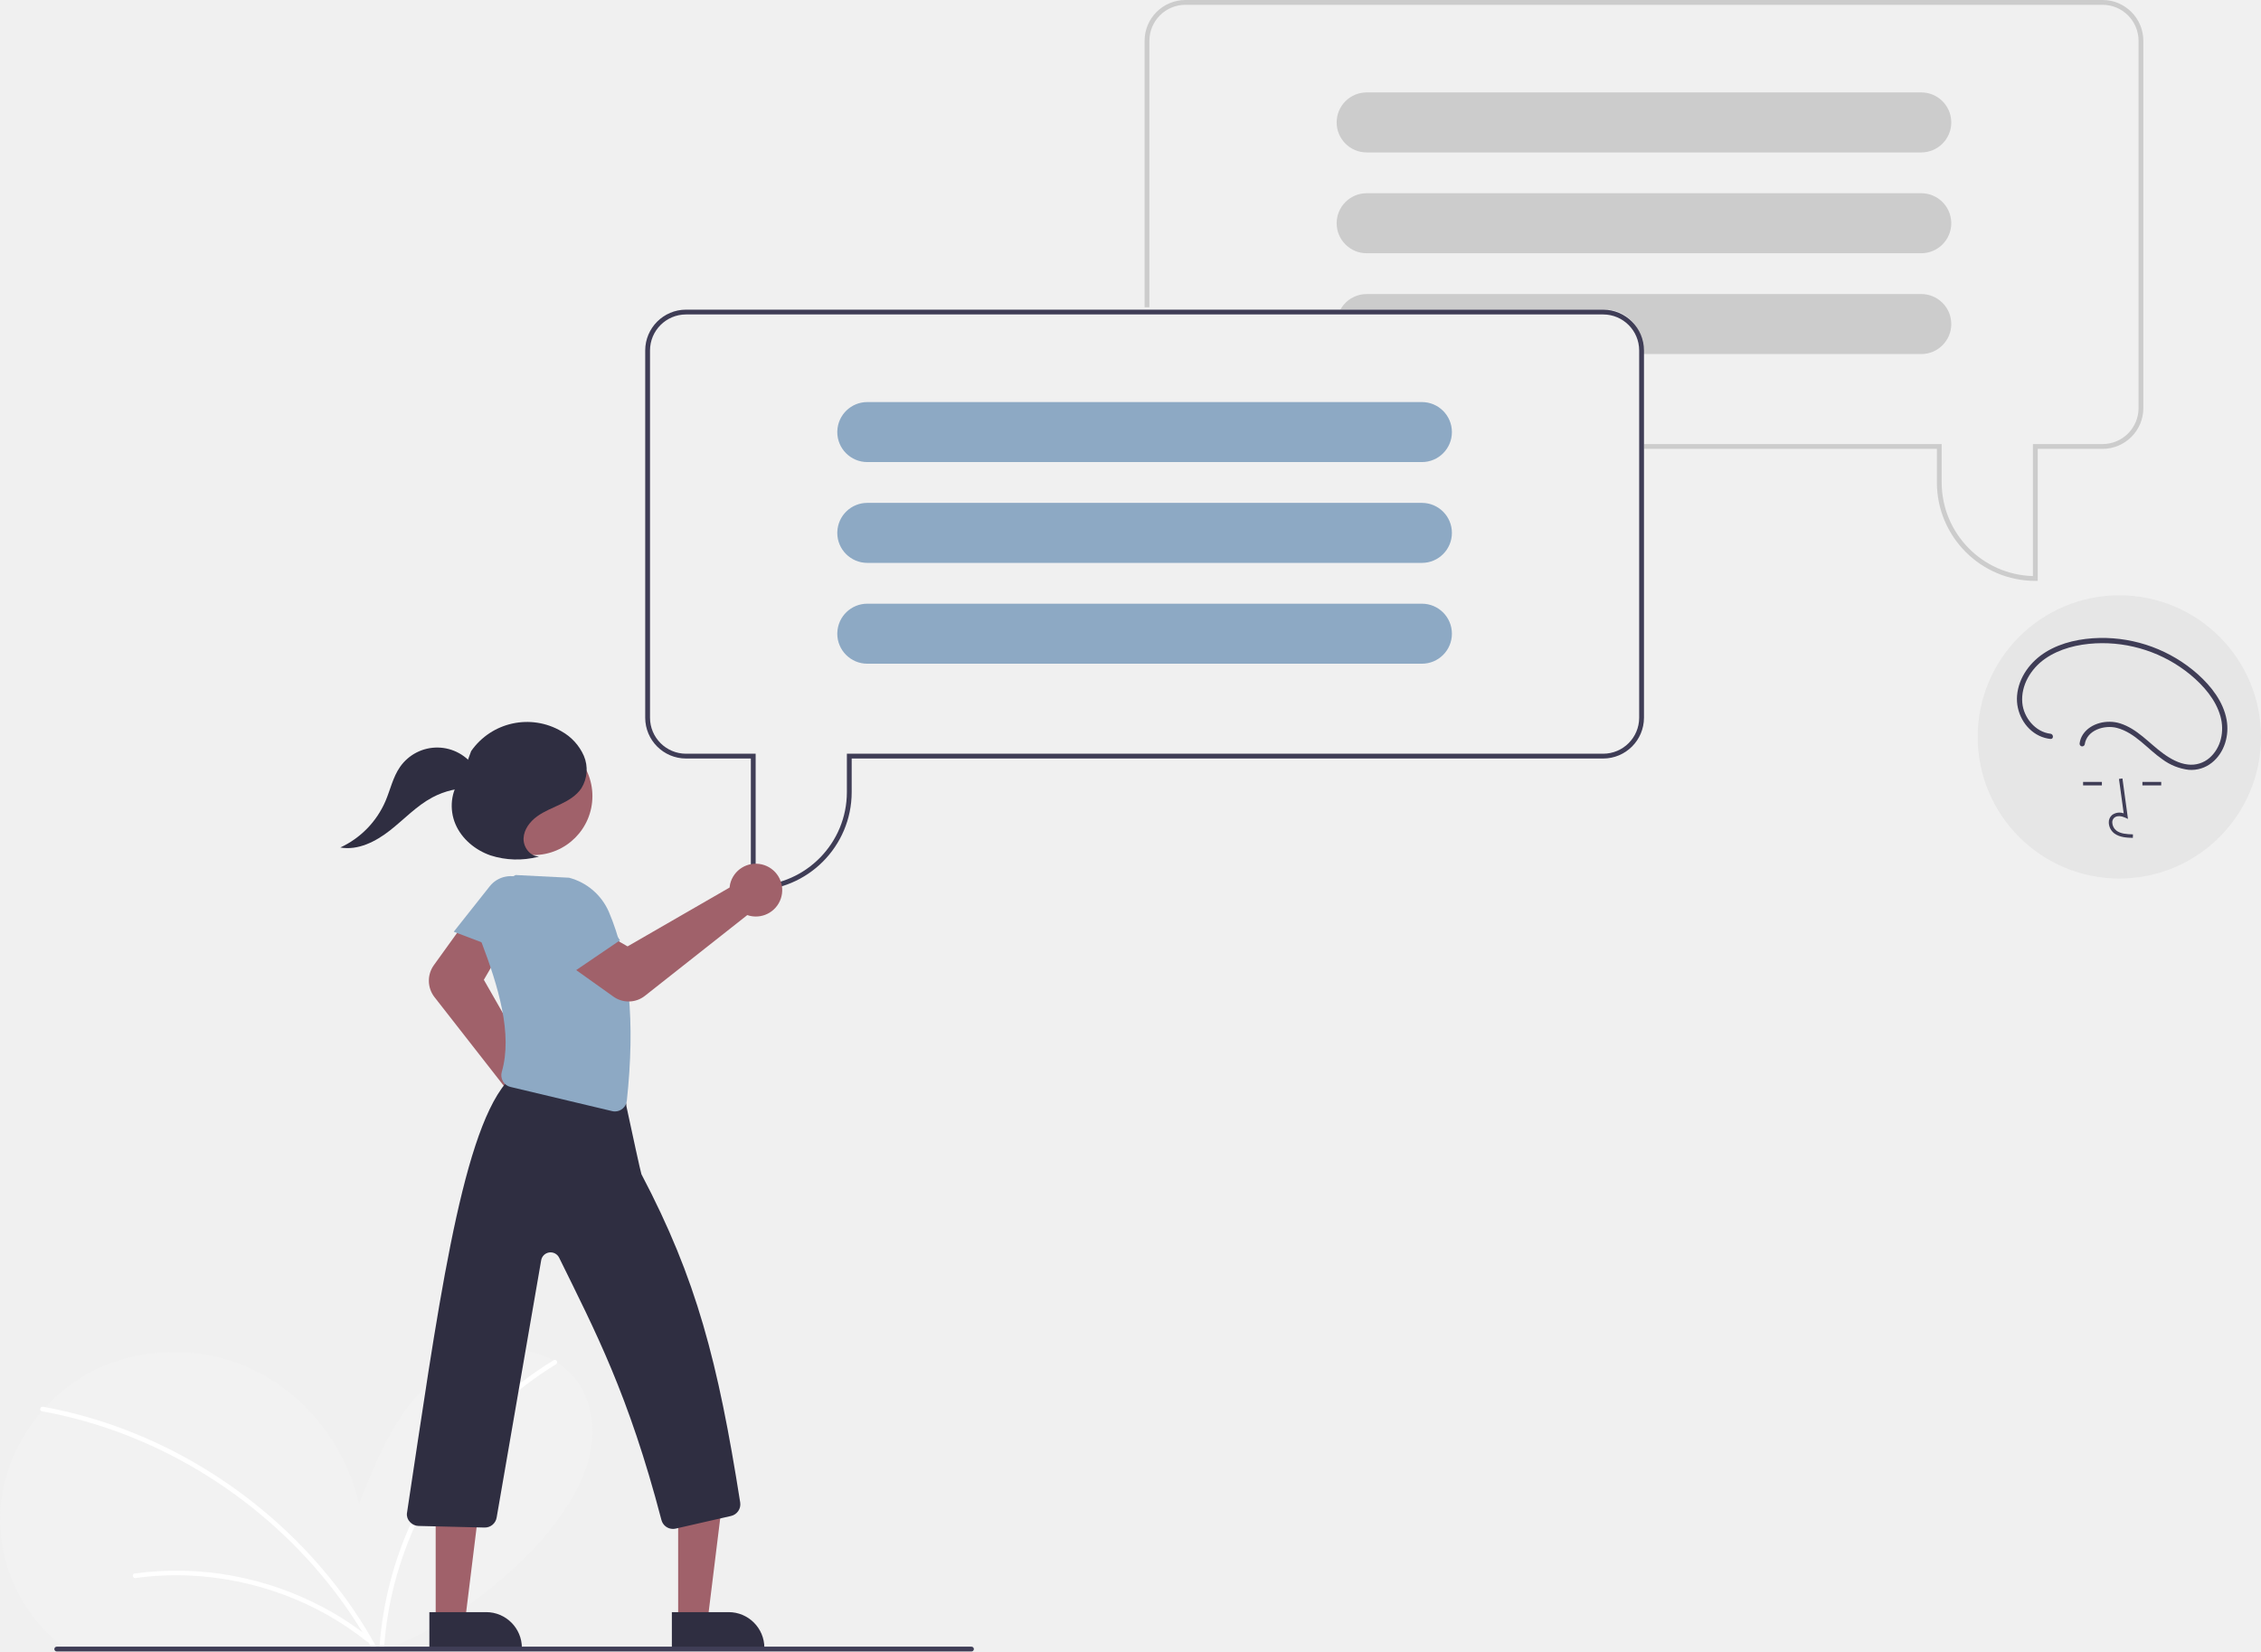
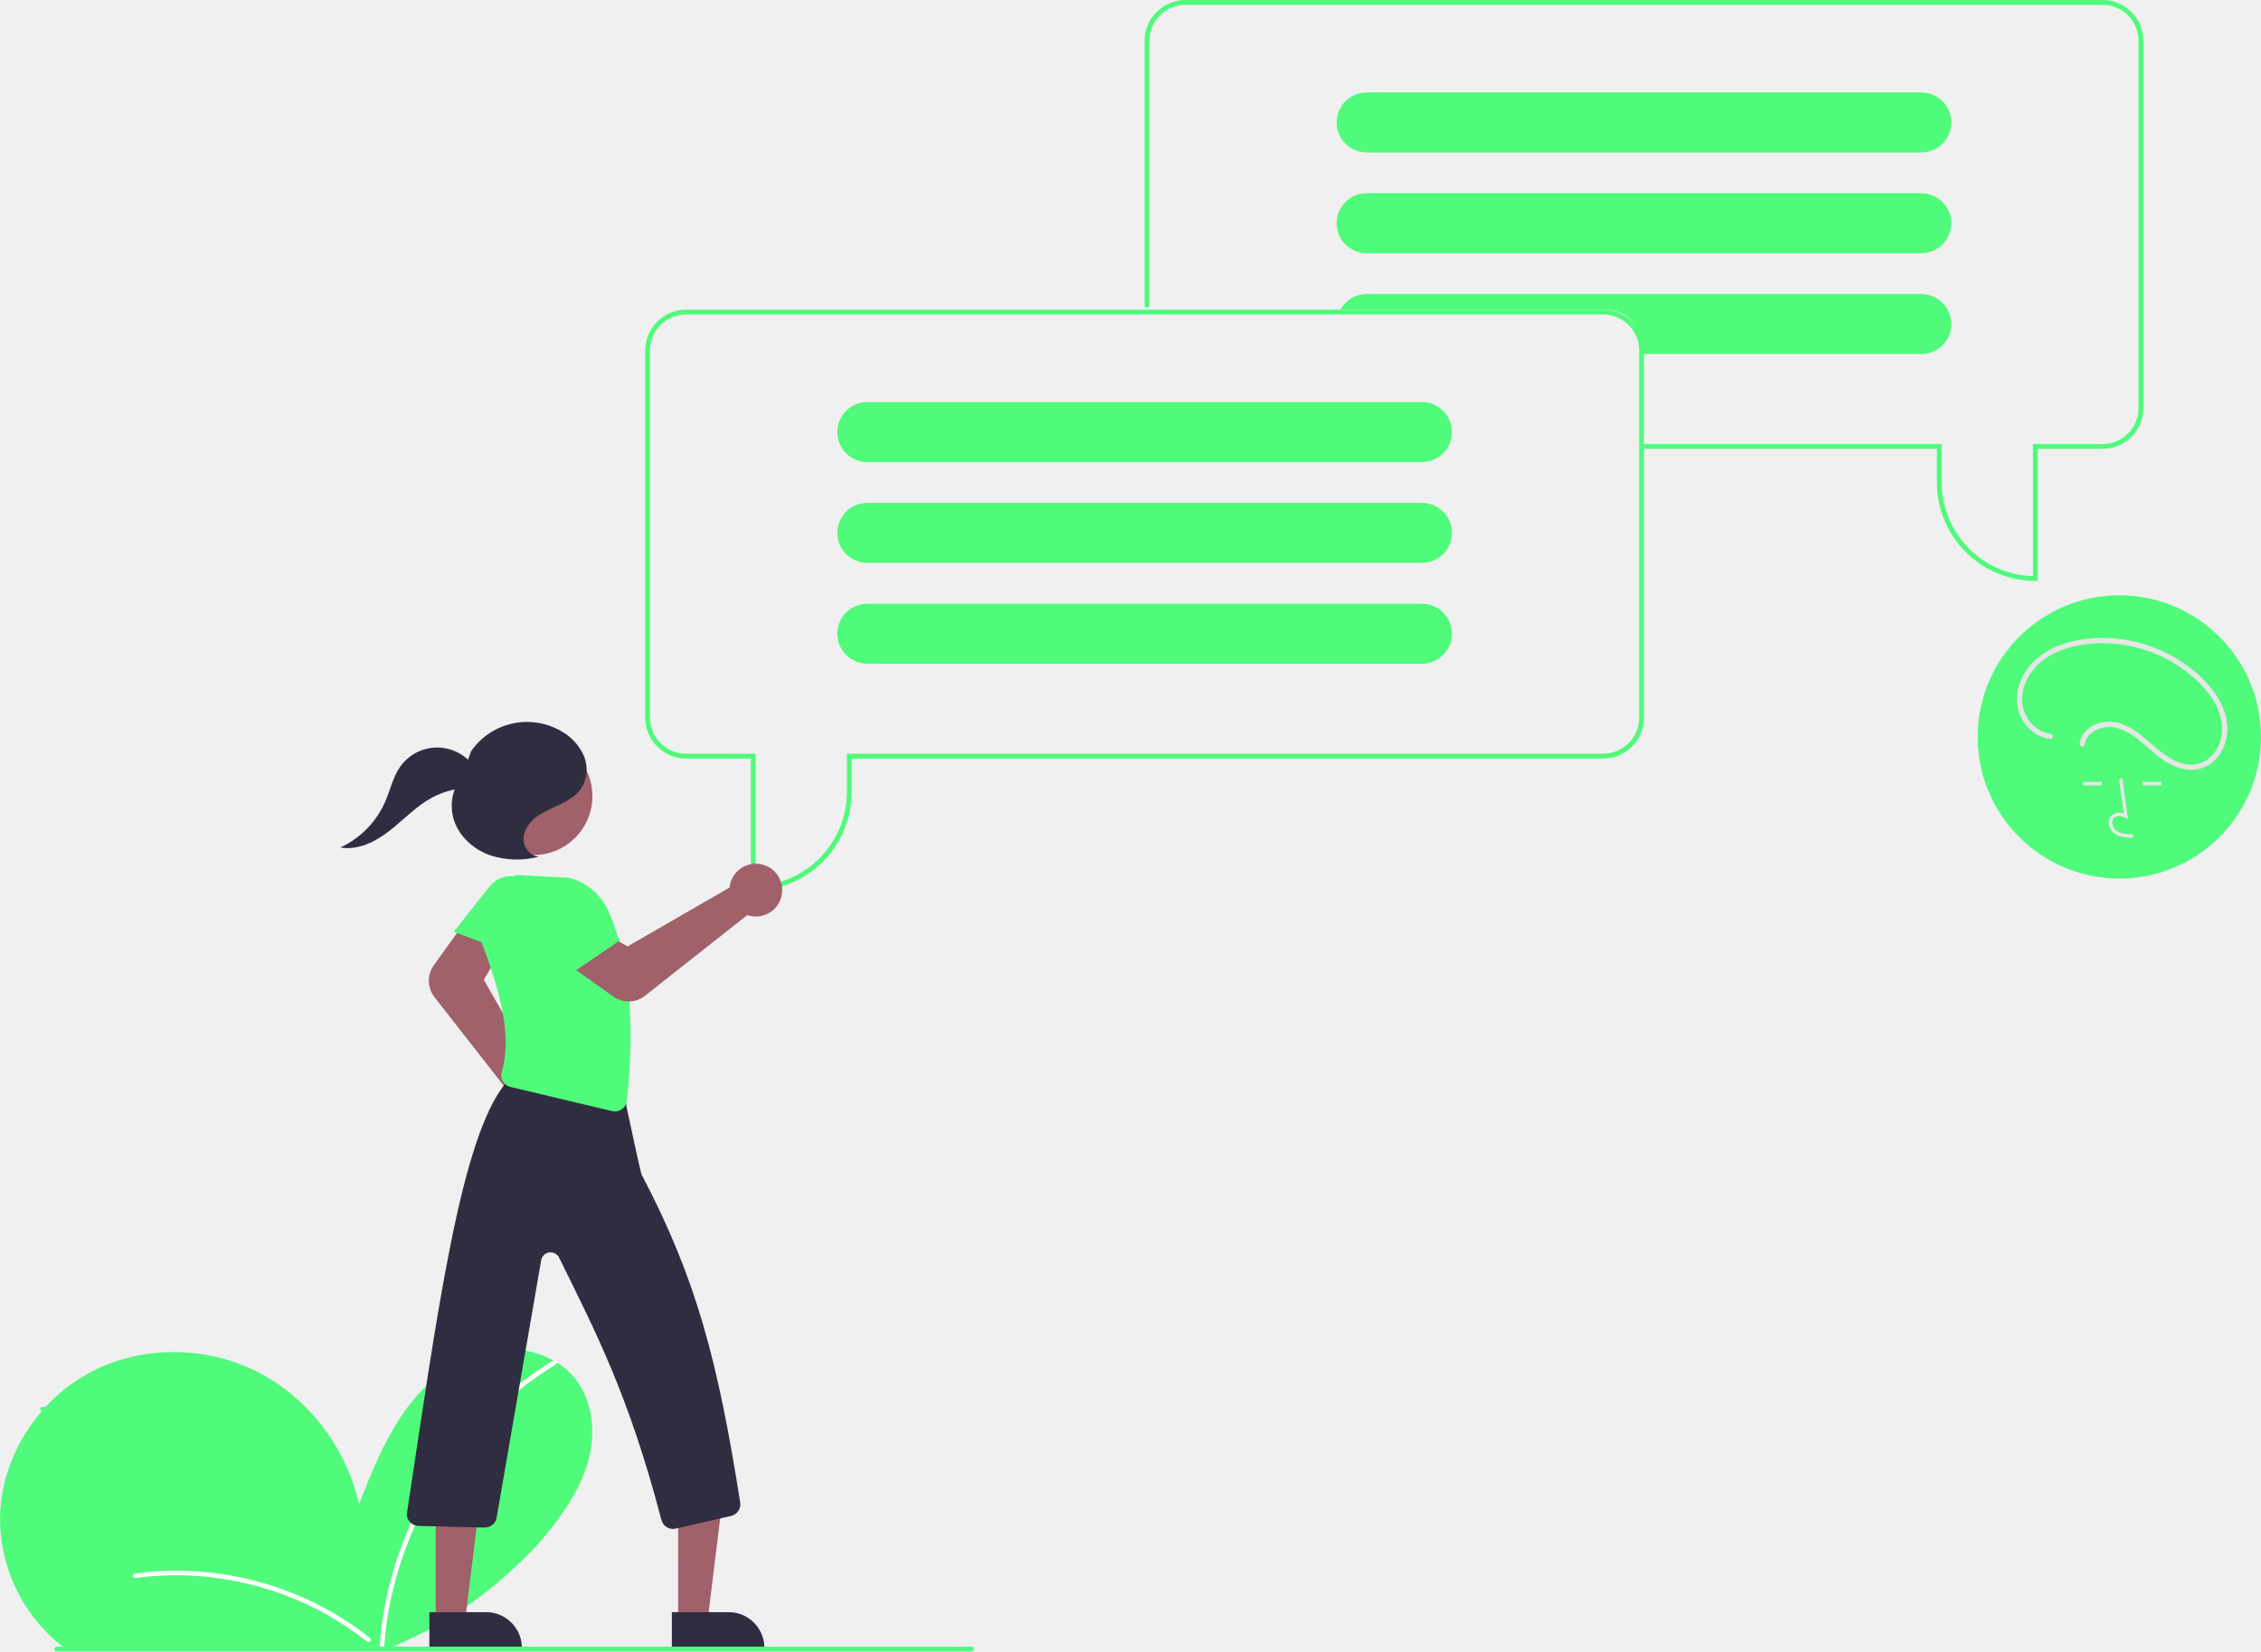
<svg xmlns="http://www.w3.org/2000/svg" id="a4a50757-733b-48ab-9bd6-990578b011f6" data-name="Layer 1" width="941.739" height="688" viewBox="0 0 941.739 688">
-   <path d="M977.87,348h-1a41.047,41.047,0,0,1-41-41V293h-122v-2h124v16a39.047,39.047,0,0,0,38,38.987V291h29a15.017,15.017,0,0,0,15-15V123a15.017,15.017,0,0,0-15-15h-382a15.017,15.017,0,0,0-15,15V234h-2V123a17.019,17.019,0,0,1,17-17h382a17.019,17.019,0,0,1,17,17V276a17.019,17.019,0,0,1-17,17h-27Z" transform="translate(-129.1304 -106)" fill="#ccc" />
-   <path d="M941.85,156.51a12.497,12.497,0,0,0-12.48-12.01h-231a12.5,12.5,0,0,0,0,25h231a12.517,12.517,0,0,0,12.5-12.5A4.011,4.011,0,0,0,941.85,156.51Z" transform="translate(-129.1304 -106)" fill="#ccc" />
-   <path d="M941.85,198.51a12.497,12.497,0,0,0-12.48-12.01h-231a12.5,12.5,0,0,0,0,25h231a12.517,12.517,0,0,0,12.5-12.5A4.011,4.011,0,0,0,941.85,198.51Z" transform="translate(-129.1304 -106)" fill="#ccc" />
-   <path d="M941.85,240.51a12.497,12.497,0,0,0-12.48-12.01h-231a12.491,12.491,0,0,0-9.6,4.5,13.065,13.065,0,0,0-1.36,2h110.46a15.018,15.018,0,0,1,15,15v3.5h116.5a12.517,12.517,0,0,0,12.5-12.5A4.011,4.011,0,0,0,941.85,240.51Z" transform="translate(-129.1304 -106)" fill="#ccc" />
-   <path d="M153.648,790.705c.544.447,1.088.874,1.645,1.295H292.697q1.535-.632,3.057-1.295A161.801,161.801,0,0,0,335.828,765.755c8.012-6.788,15.383-13.796,20.727-20.364,7.455-9.165,14.321-19.153,17.514-30.533,3.187-11.38,2.235-24.425-4.884-33.862a30.309,30.309,0,0,0-7.999-7.326c-.512-.324-1.03-.635-1.561-.926a39.856,39.856,0,0,0-28.92-3.478c-13.764,3.556-25.202,13.485-33.363,25.131-8.161,11.639-13.459,25.008-18.68,38.228-5.298-23.596-21.342-44.73-43.014-55.476-21.666-10.745-48.584-10.616-69.79,1.023a70.141,70.141,0,0,0-17.844,14.055c-.511.551-1.01,1.114-1.503,1.684-10.344,11.976-16.814,27.314-17.345,43.131A67.606,67.606,0,0,0,153.648,790.705Z" transform="translate(-129.1304 -106)" fill="#f2f2f2" />
+   <path d="M977.87,348h-1a41.047,41.047,0,0,1-41-41V293h-122v-2h124v16a39.047,39.047,0,0,0,38,38.987V291h29a15.017,15.017,0,0,0,15-15V123a15.017,15.017,0,0,0-15-15h-382a15.017,15.017,0,0,0-15,15V234h-2V123a17.019,17.019,0,0,1,17-17h382a17.019,17.019,0,0,1,17,17V276a17.019,17.019,0,0,1-17,17h-27Z" transform="translate(-129.1304 -106)" fill="#50fa7b" />
+   <path d="M941.85,156.51a12.497,12.497,0,0,0-12.48-12.01h-231a12.5,12.5,0,0,0,0,25h231a12.517,12.517,0,0,0,12.5-12.5A4.011,4.011,0,0,0,941.85,156.51Z" transform="translate(-129.1304 -106)" fill="#50fa7b" />
+   <path d="M941.85,198.51a12.497,12.497,0,0,0-12.48-12.01h-231a12.5,12.5,0,0,0,0,25h231a12.517,12.517,0,0,0,12.5-12.5A4.011,4.011,0,0,0,941.85,198.51Z" transform="translate(-129.1304 -106)" fill="#50fa7b" />
+   <path d="M941.85,240.51a12.497,12.497,0,0,0-12.48-12.01h-231a12.491,12.491,0,0,0-9.6,4.5,13.065,13.065,0,0,0-1.36,2h110.46a15.018,15.018,0,0,1,15,15v3.5h116.5a12.517,12.517,0,0,0,12.5-12.5A4.011,4.011,0,0,0,941.85,240.51Z" transform="translate(-129.1304 -106)" fill="#50fa7b" />
+   <path d="M153.648,790.705c.544.447,1.088.874,1.645,1.295H292.697q1.535-.632,3.057-1.295A161.801,161.801,0,0,0,335.828,765.755c8.012-6.788,15.383-13.796,20.727-20.364,7.455-9.165,14.321-19.153,17.514-30.533,3.187-11.38,2.235-24.425-4.884-33.862a30.309,30.309,0,0,0-7.999-7.326c-.512-.324-1.03-.635-1.561-.926a39.856,39.856,0,0,0-28.92-3.478c-13.764,3.556-25.202,13.485-33.363,25.131-8.161,11.639-13.459,25.008-18.68,38.228-5.298-23.596-21.342-44.73-43.014-55.476-21.666-10.745-48.584-10.616-69.79,1.023a70.141,70.141,0,0,0-17.844,14.055c-.511.551-1.01,1.114-1.503,1.684-10.344,11.976-16.814,27.314-17.345,43.131A67.606,67.606,0,0,0,153.648,790.705Z" transform="translate(-129.1304 -106)" fill="#50fa7b" />
  <path d="M287.205,792h1.943c.026-.434.058-.861.097-1.295a145.203,145.203,0,0,1,4.249-25.092,154.683,154.683,0,0,1,24.814-52.114A148.065,148.065,0,0,1,360.732,674.338a.92.92,0,0,0,.453-.667.969.969,0,0,0-1.431-1.01,1.464,1.464,0,0,0-.129.084,146.678,146.678,0,0,0-25.986,20.157,156.031,156.031,0,0,0-33.493,48.014,151.299,151.299,0,0,0-12.838,49.789C287.269,791.139,287.237,791.573,287.205,792Z" transform="translate(-129.1304 -106)" fill="#fff" />
-   <path d="M146.51,693.912a.12.12,0,0,0,.045.013c1.418.259,2.844.531,4.256.823a192.264,192.264,0,0,1,33.894,10.292,200.016,200.016,0,0,1,31.414,16.193,203.241,203.241,0,0,1,28.143,21.426,199.186,199.186,0,0,1,23.959,25.986A192.68,192.68,0,0,1,282.865,790.705c.246.427.486.861.726,1.295H285.812c-.233-.434-.473-.868-.719-1.295A194.262,194.262,0,0,0,266.97,763.935a201.333,201.333,0,0,0-24.814-25.746,205.867,205.867,0,0,0-28.745-20.908,201.988,201.988,0,0,0-32.074-15.649,192.434,192.434,0,0,0-33.325-9.405c-.317-.058-.628-.117-.946-.175C145.856,691.832,145.338,693.659,146.51,693.912Z" transform="translate(-129.1304 -106)" fill="#fff" />
+   <path d="M146.51,693.912a.12.12,0,0,0,.045.013c1.418.259,2.844.531,4.256.823a192.264,192.264,0,0,1,33.894,10.292,200.016,200.016,0,0,1,31.414,16.193,203.241,203.241,0,0,1,28.143,21.426,199.186,199.186,0,0,1,23.959,25.986A192.68,192.68,0,0,1,282.865,790.705c.246.427.486.861.726,1.295H285.812c-.233-.434-.473-.868-.719-1.295A194.262,194.262,0,0,0,266.97,763.935a201.333,201.333,0,0,0-24.814-25.746,205.867,205.867,0,0,0-28.745-20.908,201.988,201.988,0,0,0-32.074-15.649,192.434,192.434,0,0,0-33.325-9.405c-.317-.058-.628-.117-.946-.175C145.856,691.832,145.338,693.659,146.51,693.912Z" transform="translate(-129.1304 -106)" fill="#50fa7b" />
  <path d="M185.149,761.525a128.393,128.393,0,0,1,40.705.918,131.058,131.058,0,0,1,38.326,13.4,126.431,126.431,0,0,1,19.126,12.636c.977.78-.406,2.147-1.374,1.374a125.531,125.531,0,0,0-34.838-19.584,129.312,129.312,0,0,0-38.904-7.892,123.76,123.76,0,0,0-22.525,1.022,1.006,1.006,0,0,1-1.195-.679.978.978,0,0,1,.679-1.195Z" transform="translate(-129.1304 -106)" fill="#fff" />
-   <path d="M796.87,235h-382a17.024,17.024,0,0,0-17,17V405a17.024,17.024,0,0,0,17,17h27v55h1a41.043,41.043,0,0,0,41-41V422h313a17.024,17.024,0,0,0,17-17V252A17.024,17.024,0,0,0,796.87,235Zm15,170a15.018,15.018,0,0,1-15,15h-315v16a39.057,39.057,0,0,1-38,38.99V420h-29a15.018,15.018,0,0,1-15-15V252a15.018,15.018,0,0,1,15-15h382a15.018,15.018,0,0,1,15,15Z" transform="translate(-129.1304 -106)" fill="#3f3d56" />
-   <path d="M721.37,273.5h-231a12.497,12.497,0,0,0-12.48,12.01,4.011,4.011,0,0,0-.02.49,12.518,12.518,0,0,0,12.5,12.5h231a12.5,12.5,0,0,0,0-25Z" transform="translate(-129.1304 -106)" fill="#8DA9C4" />
-   <path d="M721.37,315.5h-231a12.497,12.497,0,0,0-12.48,12.01,4.011,4.011,0,0,0-.02.49,12.518,12.518,0,0,0,12.5,12.5h231a12.5,12.5,0,1,0,0-25Z" transform="translate(-129.1304 -106)" fill="#8DA9C4" />
-   <path d="M721.37,357.5h-231a12.497,12.497,0,0,0-12.48,12.01,4.011,4.011,0,0,0-.02.49,12.518,12.518,0,0,0,12.5,12.5h231a12.5,12.5,0,1,0,0-25Z" transform="translate(-129.1304 -106)" fill="#8DA9C4" />
+   <path d="M796.87,235h-382a17.024,17.024,0,0,0-17,17V405a17.024,17.024,0,0,0,17,17h27v55h1a41.043,41.043,0,0,0,41-41V422h313a17.024,17.024,0,0,0,17-17V252A17.024,17.024,0,0,0,796.87,235Zm15,170a15.018,15.018,0,0,1-15,15h-315v16a39.057,39.057,0,0,1-38,38.99V420h-29a15.018,15.018,0,0,1-15-15V252a15.018,15.018,0,0,1,15-15h382a15.018,15.018,0,0,1,15,15Z" transform="translate(-129.1304 -106)" fill="#50fa7b" />
+   <path d="M721.37,273.5h-231a12.497,12.497,0,0,0-12.48,12.01,4.011,4.011,0,0,0-.02.49,12.518,12.518,0,0,0,12.5,12.5h231a12.5,12.5,0,0,0,0-25Z" transform="translate(-129.1304 -106)" fill="#50fa7b" />
+   <path d="M721.37,315.5h-231a12.497,12.497,0,0,0-12.48,12.01,4.011,4.011,0,0,0-.02.49,12.518,12.518,0,0,0,12.5,12.5h231a12.5,12.5,0,1,0,0-25Z" transform="translate(-129.1304 -106)" fill="#50fa7b" />
+   <path d="M721.37,357.5h-231a12.497,12.497,0,0,0-12.48,12.01,4.011,4.011,0,0,0-.02.49,12.518,12.518,0,0,0,12.5,12.5h231a12.5,12.5,0,1,0,0-25Z" transform="translate(-129.1304 -106)" fill="#50fa7b" />
  <path d="M353.856,578.72a10.706,10.706,0,0,1-1.347-.084,11.003,11.003,0,0,1-9.36-13.49,10.507,10.507,0,0,1,.311-1.035L310.096,521.397a11.149,11.149,0,0,1-.26-13.309l11.687-16.232,15.275,11.785-6.137,10.542,24.303,42.599a10.588,10.588,0,0,1,1.451.236,11.003,11.003,0,0,1-2.559,21.701Z" transform="translate(-129.1304 -106)" fill="#a0616a" />
  <polygon points="282.467 675.118 294.727 675.117 300.559 627.829 282.465 627.83 282.467 675.118" fill="#a0616a" />
  <path d="M408.97,777.614h38.531a0,0,0,0,1,0,0v14.887a0,0,0,0,1,0,0H423.857A14.887,14.887,0,0,1,408.97,777.614v0A0,0,0,0,1,408.97,777.614Z" transform="translate(727.3768 1464.095) rotate(179.9974)" fill="#2f2e41" />
  <polygon points="181.467 675.118 193.727 675.117 199.559 627.829 181.465 627.83 181.467 675.118" fill="#a0616a" />
  <path d="M307.97,777.614h38.531a0,0,0,0,1,0,0v14.887a0,0,0,0,1,0,0H322.857A14.887,14.887,0,0,1,307.97,777.614v0A0,0,0,0,1,307.97,777.614Z" transform="translate(525.3768 1464.1) rotate(179.9974)" fill="#2f2e41" />
-   <path d="M318.122,494.159l27.525,10.459,6.72-18.667a11.168,11.168,0,0,0-5.002-13.499h0a11.168,11.168,0,0,0-14.262,2.784Z" transform="translate(-129.1304 -106)" fill="#8DA9C4" />
+   <path d="M318.122,494.159l27.525,10.459,6.72-18.667a11.168,11.168,0,0,0-5.002-13.499h0a11.168,11.168,0,0,0-14.262,2.784Z" transform="translate(-129.1304 -106)" fill="#50fa7b" />
  <path d="M409.418,742.945a4.953,4.953,0,0,1-4.792-3.726C390.9,686.708,376.963,660.388,362.019,629.953a3.974,3.974,0,0,0-7.495,1.156L336,738.158a4.982,4.982,0,0,1-5.035,4.218l-27.501-.67a4.933,4.933,0,0,1-3.538-1.601,4.484,4.484,0,0,1-1.304-3.647c12.456-82.145,22.263-156.501,41.123-179.185a6.684,6.684,0,0,1,1.775-1.207l-.572-.088c-.164-.025-.599-.092-.604-.53l-.005-.423.43-.082a5.57,5.57,0,0,1,2.021.304l43.044,6.625a4.972,4.972,0,0,1,4.214,5.024c2.34,10.947,5.926,27.471,6.247,28.285,22.966,43.662,31.877,78.043,41.14,136.752a4.986,4.986,0,0,1-3.812,5.619L410.539,742.818A5.029,5.029,0,0,1,409.418,742.945Z" transform="translate(-129.1304 -106)" fill="#2f2e41" />
-   <path d="M385.262,569.031a4.95,4.95,0,0,1-1.147-.135l-42.378-10.081a4.884,4.884,0,0,1-3.116-2.309,5.122,5.122,0,0,1-.484-3.983c4.57-15.843-1.422-35.483-8.579-54.346a26.005,26.005,0,0,1,14.219-27.588l.115-.056,22.25,1.123a24.992,24.992,0,0,1,16.567,14.18c8.576,20.071,11.031,45.825,7.506,78.735a4.986,4.986,0,0,1-4.953,4.461Z" transform="translate(-129.1304 -106)" fill="#8DA9C4" />
+   <path d="M385.262,569.031a4.95,4.95,0,0,1-1.147-.135l-42.378-10.081a4.884,4.884,0,0,1-3.116-2.309,5.122,5.122,0,0,1-.484-3.983c4.57-15.843-1.422-35.483-8.579-54.346a26.005,26.005,0,0,1,14.219-27.588l.115-.056,22.25,1.123a24.992,24.992,0,0,1,16.567,14.18c8.576,20.071,11.031,45.825,7.506,78.735a4.986,4.986,0,0,1-4.953,4.461Z" transform="translate(-129.1304 -106)" fill="#50fa7b" />
  <path d="M390.963,523.217a10.863,10.863,0,0,1-6.313-2.007l-16.414-11.699,11.711-15.332,10.572,6.086,42.481-24.507a10.571,10.571,0,0,1,.229-1.452,11,11,0,1,1,8.191,13.226,10.516,10.516,0,0,1-1.036-.306l-42.674,33.666A10.886,10.886,0,0,1,390.963,523.217Z" transform="translate(-129.1304 -106)" fill="#a0616a" />
-   <path d="M363.028,514.285,387.377,497.728l-11.443-16.207a11.168,11.168,0,0,0-13.929-3.64h0a11.168,11.168,0,0,0-5.894,13.283Z" transform="translate(-129.1304 -106)" fill="#8DA9C4" />
+   <path d="M363.028,514.285,387.377,497.728l-11.443-16.207a11.168,11.168,0,0,0-13.929-3.64h0a11.168,11.168,0,0,0-5.894,13.283Z" transform="translate(-129.1304 -106)" fill="#50fa7b" />
  <circle cx="222.188" cy="331.661" r="24.561" fill="#a0616a" />
  <path d="M353.569,462.79c-3.686-.016-6.53-3.897-6.365-7.58s2.639-6.923,5.619-9.093,6.475-3.492,9.798-5.087,6.617-3.586,8.669-6.648a14.716,14.716,0,0,0,1.023-13.504,21.669,21.669,0,0,0-9.333-10.224,28.378,28.378,0,0,0-37.607,8.25l-4.208,11.458c-4.288,5.156-4.968,12.813-2.332,18.98s8.248,10.806,14.581,13.011a35.794,35.794,0,0,0,19.841.595" transform="translate(-129.1304 -106)" fill="#2f2e41" />
  <path d="M327.03,426.017a18.849,18.849,0,0,0-31.292-.502c-2.955,4.25-4.027,9.49-6.059,14.251a37.768,37.768,0,0,1-18.797,19.303c7.377,1.297,14.727-2.456,20.625-7.073s11.085-10.254,17.69-13.786a33.289,33.289,0,0,1,16.918-3.886" transform="translate(-129.1304 -106)" fill="#2f2e41" />
-   <path d="M533.763,794h-381a1,1,0,1,1,0-2h381a1,1,0,0,1,0,2Z" transform="translate(-129.1304 -106)" fill="#3f3d56" />
-   <circle cx="882.739" cy="307" r="59" fill="#e6e6e6" />
-   <path d="M1017.496,455.052c-2.403-.067-5.394-.151-7.696-1.833a5.911,5.911,0,0,1-2.326-4.413,3.976,3.976,0,0,1,1.352-3.265,5.13,5.13,0,0,1,4.853-.699l-1.962-14.336,1.44-.197,2.306,16.854-1.202-.552c-1.394-.639-3.308-.965-4.497.04a2.554,2.554,0,0,0-.838,2.104,4.467,4.467,0,0,0,1.73,3.291c1.792,1.309,4.176,1.478,6.88,1.554Z" transform="translate(-129.1304 -106)" fill="#3f3d56" />
-   <rect x="867.638" y="325.742" width="7.828" height="1.454" fill="#3f3d56" />
-   <rect x="892.348" y="325.742" width="7.828" height="1.454" fill="#3f3d56" />
-   <path d="M983.168,411.671c-6.304-.719-11.186-6.759-11.723-12.888-.638-7.291,3.608-14.216,9.433-18.307,6.092-4.279,13.682-6.065,21.025-6.459a57.784,57.784,0,0,1,39.498,13.019c5.503,4.57,10.642,10.392,12.589,17.424,1.692,6.107.315,13.025-4.597,17.302a11.611,11.611,0,0,1-8.91,2.743c-3.811-.396-7.327-2.4-10.371-4.613-5.921-4.305-10.781-10.302-17.995-12.552-5.289-1.649-12.153-.198-15.385,4.585a8.706,8.706,0,0,0-1.39,3.647,1.129,1.129,0,0,0,.761,1.341,1.097,1.097,0,0,0,1.341-.761c.849-6.024,8.256-8.272,13.454-6.897,7.579,2.006,12.667,8.769,18.885,13.066a22.949,22.949,0,0,0,10.998,4.39,13.656,13.656,0,0,0,9.596-2.948c5.312-4.195,7.344-11.41,6.169-17.906-1.36-7.522-6.423-13.969-11.978-18.961a59.919,59.919,0,0,0-40.949-15.127c-7.684.177-15.702,1.763-22.323,5.824-6.421,3.94-11.385,10.531-12.033,18.192-.571,6.744,3.047,13.797,9.258,16.751a14.498,14.498,0,0,0,4.646,1.311c1.392.159,1.38-2.023,0-2.18Z" transform="translate(-129.1304 -106)" fill="#3f3d56" />
+   <path d="M533.763,794h-381a1,1,0,1,1,0-2h381a1,1,0,0,1,0,2Z" transform="translate(-129.1304 -106)" fill="#50fa7b" />
+   <circle cx="882.739" cy="307" r="59" fill="#50fa7b" />
+   <path d="M1017.496,455.052c-2.403-.067-5.394-.151-7.696-1.833a5.911,5.911,0,0,1-2.326-4.413,3.976,3.976,0,0,1,1.352-3.265,5.13,5.13,0,0,1,4.853-.699l-1.962-14.336,1.44-.197,2.306,16.854-1.202-.552c-1.394-.639-3.308-.965-4.497.04a2.554,2.554,0,0,0-.838,2.104,4.467,4.467,0,0,0,1.73,3.291c1.792,1.309,4.176,1.478,6.88,1.554Z" transform="translate(-129.1304 -106)" fill="#e6e6e6" />
+   <rect x="867.638" y="325.742" width="7.828" height="1.454" fill="#e6e6e6" />
+   <rect x="892.348" y="325.742" width="7.828" height="1.454" fill="#e6e6e6" />
+   <path d="M983.168,411.671c-6.304-.719-11.186-6.759-11.723-12.888-.638-7.291,3.608-14.216,9.433-18.307,6.092-4.279,13.682-6.065,21.025-6.459a57.784,57.784,0,0,1,39.498,13.019c5.503,4.57,10.642,10.392,12.589,17.424,1.692,6.107.315,13.025-4.597,17.302a11.611,11.611,0,0,1-8.91,2.743c-3.811-.396-7.327-2.4-10.371-4.613-5.921-4.305-10.781-10.302-17.995-12.552-5.289-1.649-12.153-.198-15.385,4.585a8.706,8.706,0,0,0-1.39,3.647,1.129,1.129,0,0,0,.761,1.341,1.097,1.097,0,0,0,1.341-.761c.849-6.024,8.256-8.272,13.454-6.897,7.579,2.006,12.667,8.769,18.885,13.066a22.949,22.949,0,0,0,10.998,4.39,13.656,13.656,0,0,0,9.596-2.948c5.312-4.195,7.344-11.41,6.169-17.906-1.36-7.522-6.423-13.969-11.978-18.961a59.919,59.919,0,0,0-40.949-15.127c-7.684.177-15.702,1.763-22.323,5.824-6.421,3.94-11.385,10.531-12.033,18.192-.571,6.744,3.047,13.797,9.258,16.751a14.498,14.498,0,0,0,4.646,1.311c1.392.159,1.38-2.023,0-2.18Z" transform="translate(-129.1304 -106)" fill="#e6e6e6" />
</svg>
